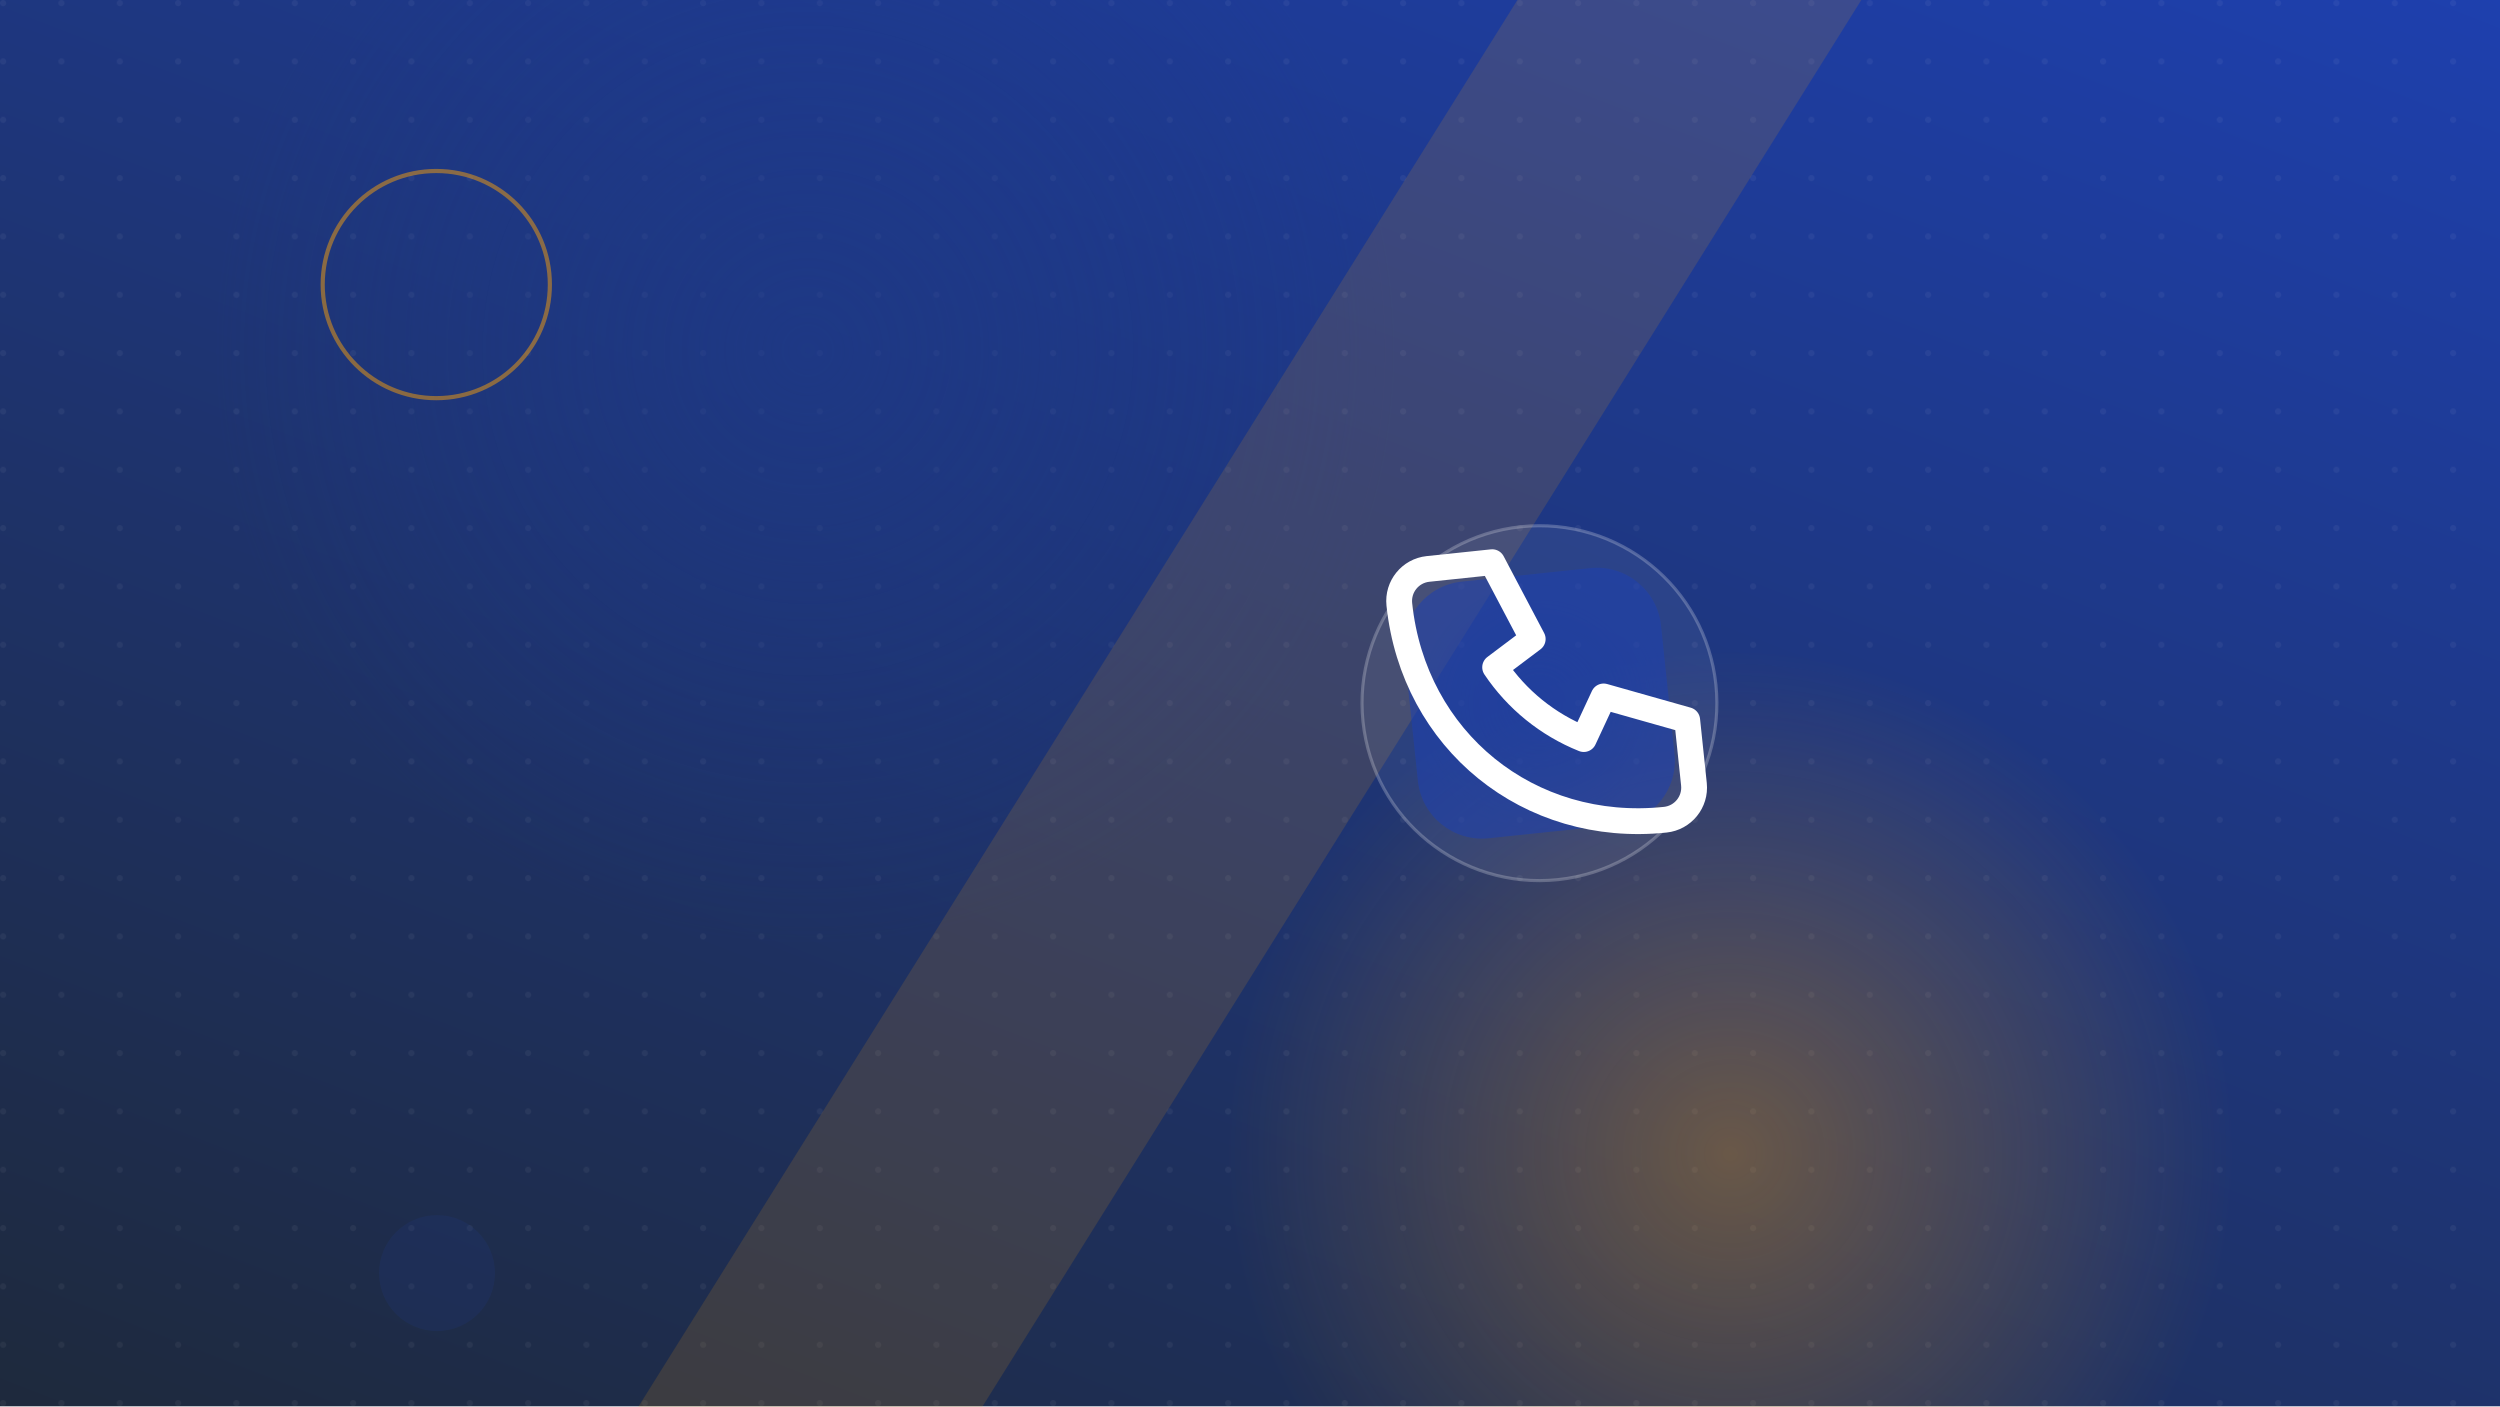
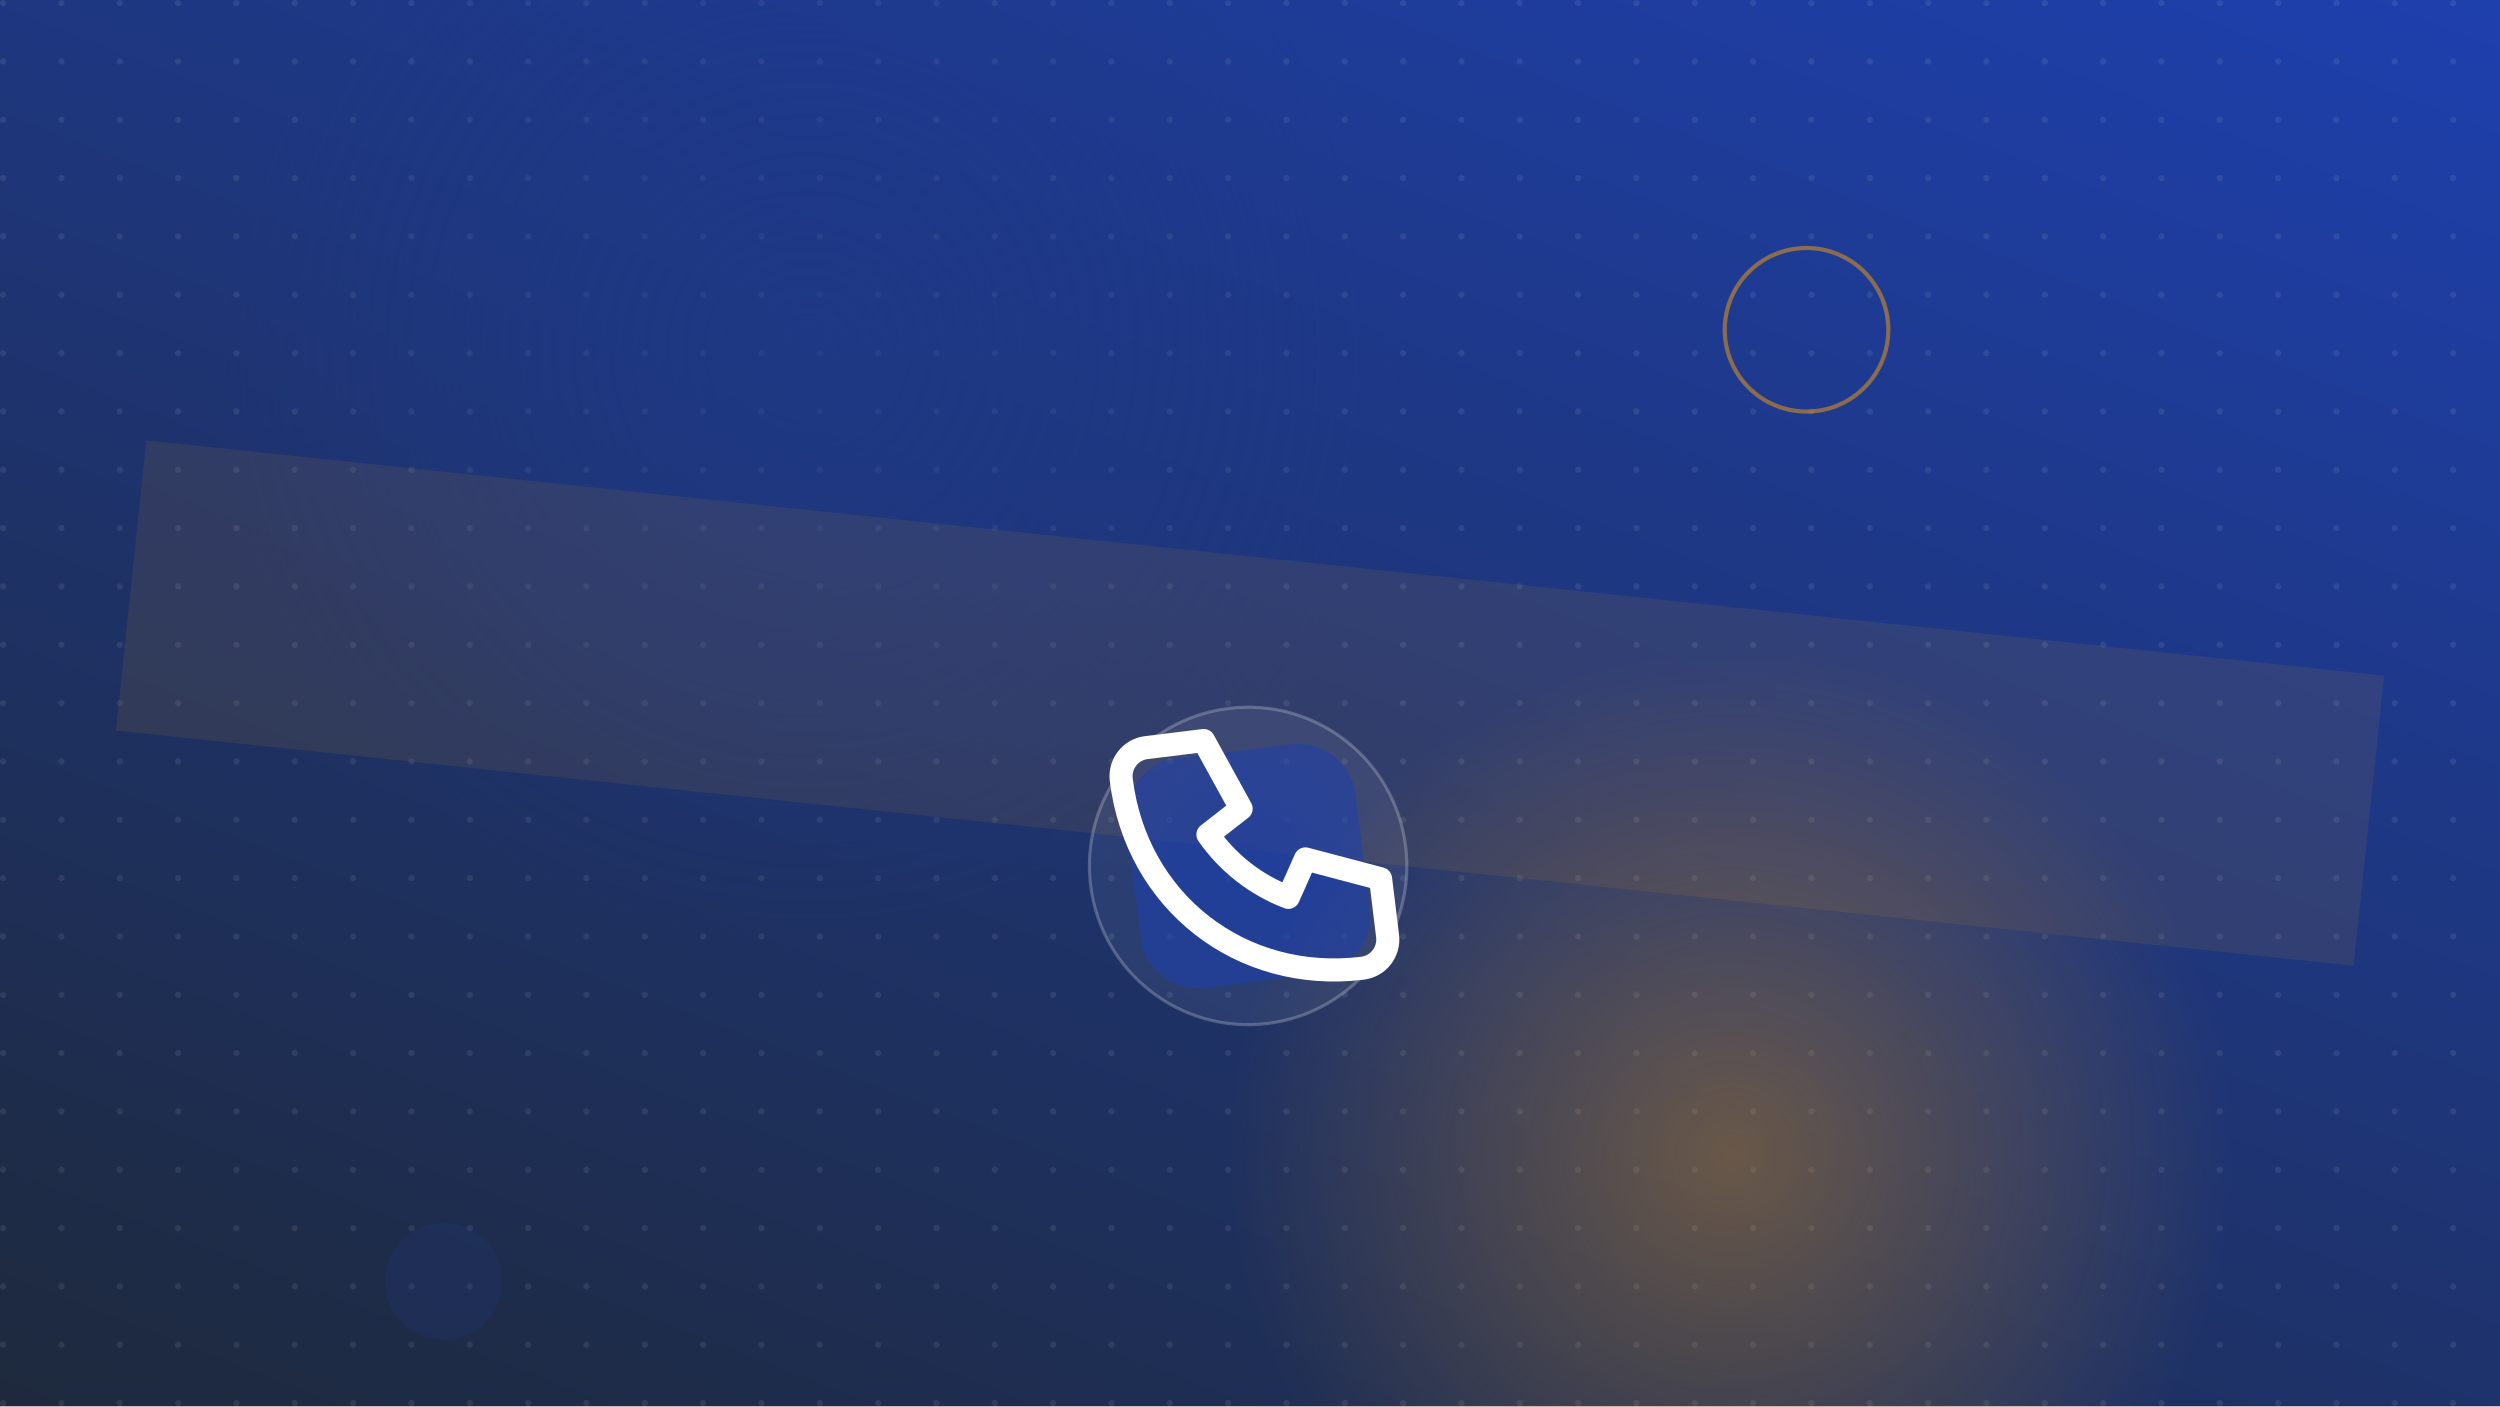
<svg xmlns="http://www.w3.org/2000/svg" viewBox="0 0 1200 675" width="1200" height="675">
  <defs>
    <linearGradient id="bg-aitelefonvst" x1="0%" y1="0%" x2="100%" y2="100%" gradientTransform="rotate(260 0.5 0.5)">
      <stop offset="0%" stop-color="#1e293b" />
      <stop offset="100%" stop-color="#1e40af" />
    </linearGradient>
    <radialGradient id="glow1-aitelefonvst" cx="50%" cy="50%" r="50%">
      <stop offset="0%" stop-color="#1e3a8a" stop-opacity="0.55" />
      <stop offset="100%" stop-color="#1e3a8a" stop-opacity="0" />
    </radialGradient>
    <radialGradient id="glow2-aitelefonvst" cx="50%" cy="50%" r="50%">
      <stop offset="0%" stop-color="#f59e0b" stop-opacity="0.35" />
      <stop offset="100%" stop-color="#f59e0b" stop-opacity="0" />
    </radialGradient>
    <pattern id="dots-aitelefonvst" width="28" height="28" patternUnits="userSpaceOnUse">
-       <circle cx="1.5" cy="1.5" r="1.5" fill="white" opacity="0.05" />
+       <circle cx="1.5" cy="1.5" r="1.5" fill="white" opacity="0.08" />
    </pattern>
  </defs>
  <rect width="1200" height="675" fill="url(#bg-aitelefonvst)" />
  <rect width="1200" height="675" fill="url(#dots-aitelefonvst)" />
  <circle cx="387.814" cy="168.647" r="283.913" fill="url(#glow1-aitelefonvst)" />
  <circle cx="830.619" cy="553.692" r="241.619" fill="url(#glow2-aitelefonvst)" />
-   <line x1="600" y1="-202.5" x2="600" y2="877.5" stroke="#f59e0b" stroke-width="140" opacity="0.14" transform="rotate(32 600 337.5)" />
-   <circle cx="209.414" cy="136.598" r="54.521" fill="none" stroke="#f59e0b" stroke-width="2" opacity="0.5" />
-   <circle cx="209.761" cy="611.087" r="27.823" fill="#1e3a8a" opacity="0.18" />
-   <g transform="translate(738.9381 337.5293) rotate(-6)">
-     <circle r="85.165" fill="white" opacity="0.06" />
-     <circle r="85.165" fill="none" stroke="white" stroke-opacity="0.23" stroke-width="1.5" />
-     <rect x="-61.938" y="-61.938" width="123.876" height="123.876" rx="30.969" fill="url(#glow1-aitelefonvst)" opacity="0.9" />
-     <rect x="-61.938" y="-61.938" width="123.876" height="123.876" rx="30.969" fill="#1e40af" opacity="0.55" />
-     <g transform="scale(7.742259) translate(-12 -12)">
+   <line x1="600" y1="-202.5" x2="600" y2="877.5" stroke="#f59e0b" stroke-width="140" opacity="0.09" transform="rotate(276 600 337.5)" />
+   <circle cx="867.134" cy="158.295" r="39.253" fill="none" stroke="#f59e0b" stroke-width="2" opacity="0.5" />
+   <circle cx="212.927" cy="615.061" r="28.098" fill="#1e3a8a" opacity="0.18" />
+   <g transform="translate(599.1082 415.6527) rotate(-7)">
+     <circle r="76.191" fill="white" opacity="0.06" />
+     <circle r="76.191" fill="none" stroke="white" stroke-opacity="0.23" stroke-width="1.5" />
+     <rect x="-55.412" y="-55.412" width="110.823" height="110.823" rx="27.706" fill="url(#glow1-aitelefonvst)" opacity="0.9" />
+     <rect x="-55.412" y="-55.412" width="110.823" height="110.823" rx="27.706" fill="#1e40af" opacity="0.55" />
+     <g transform="scale(6.926448) translate(-12 -12)">
      <path d="M6 3h4l2 5-2.5 1.5a12 12 0 0 0 5 5L16 12l5 2v4a2 2 0 0 1-2 2C10.5 20 4 13.5 4 5a2 2 0 0 1 2-2z" fill="none" stroke="white" stroke-width="1.6" stroke-linejoin="round" />
    </g>
  </g>
</svg>
